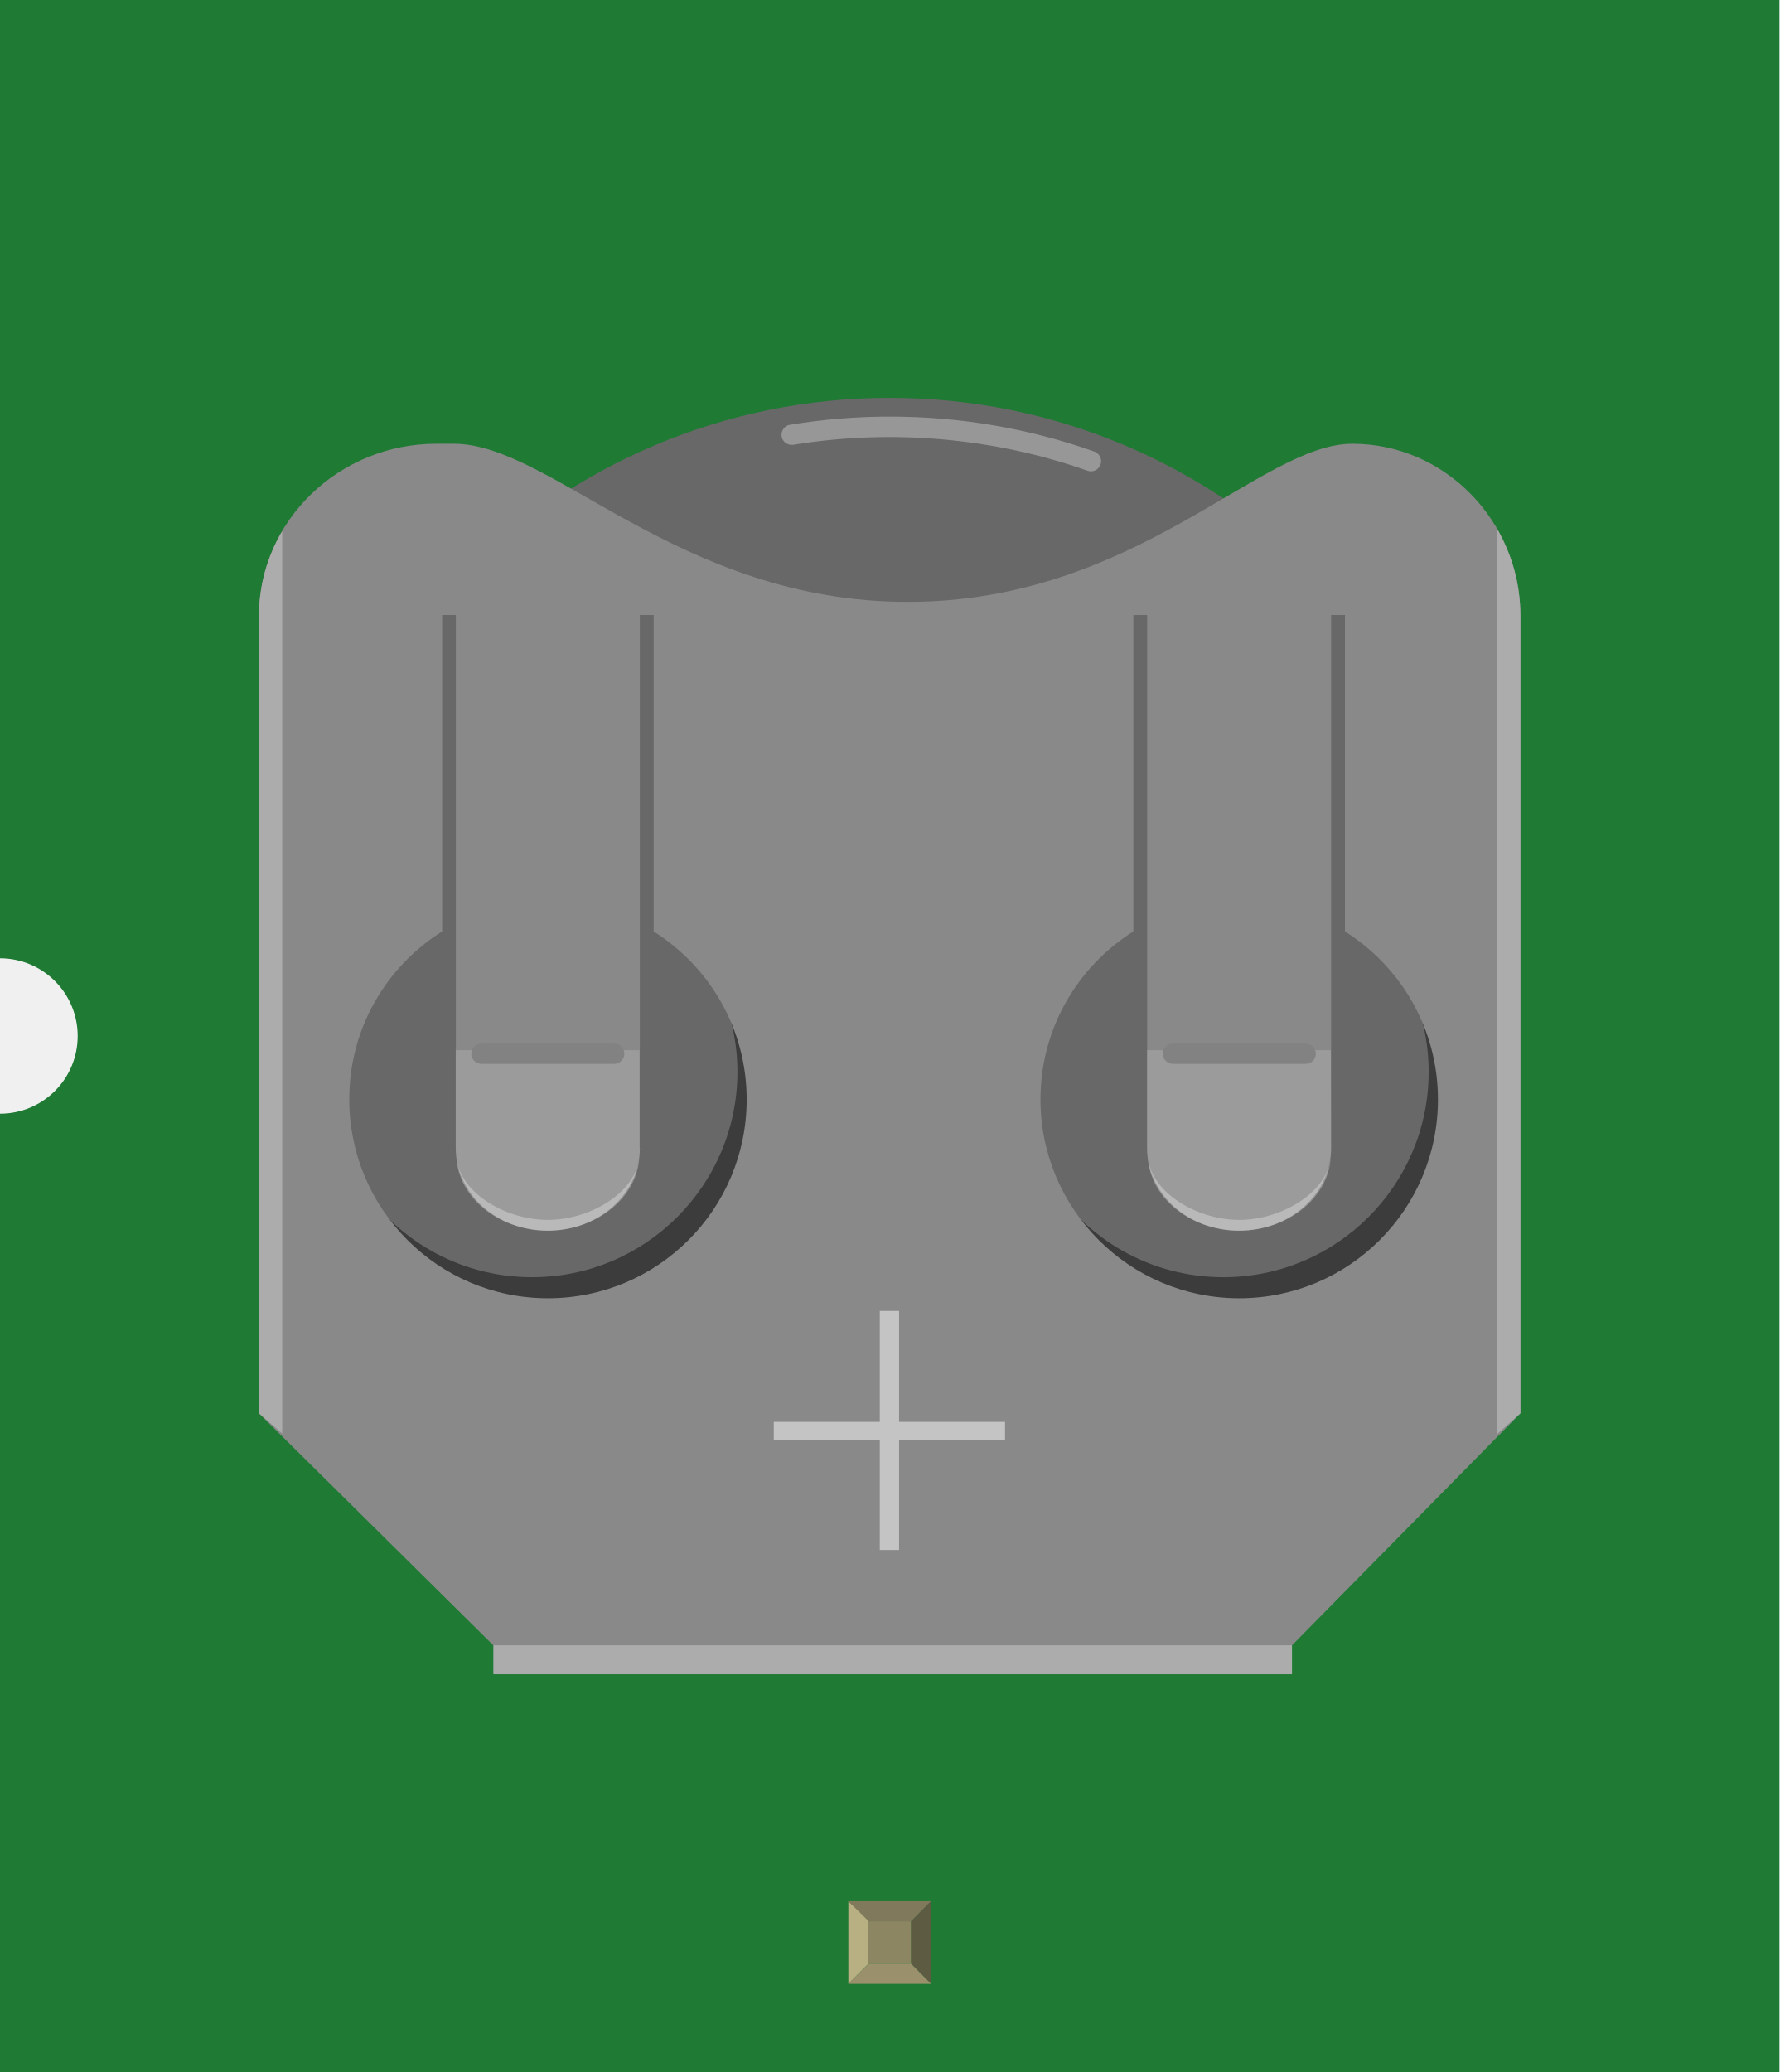
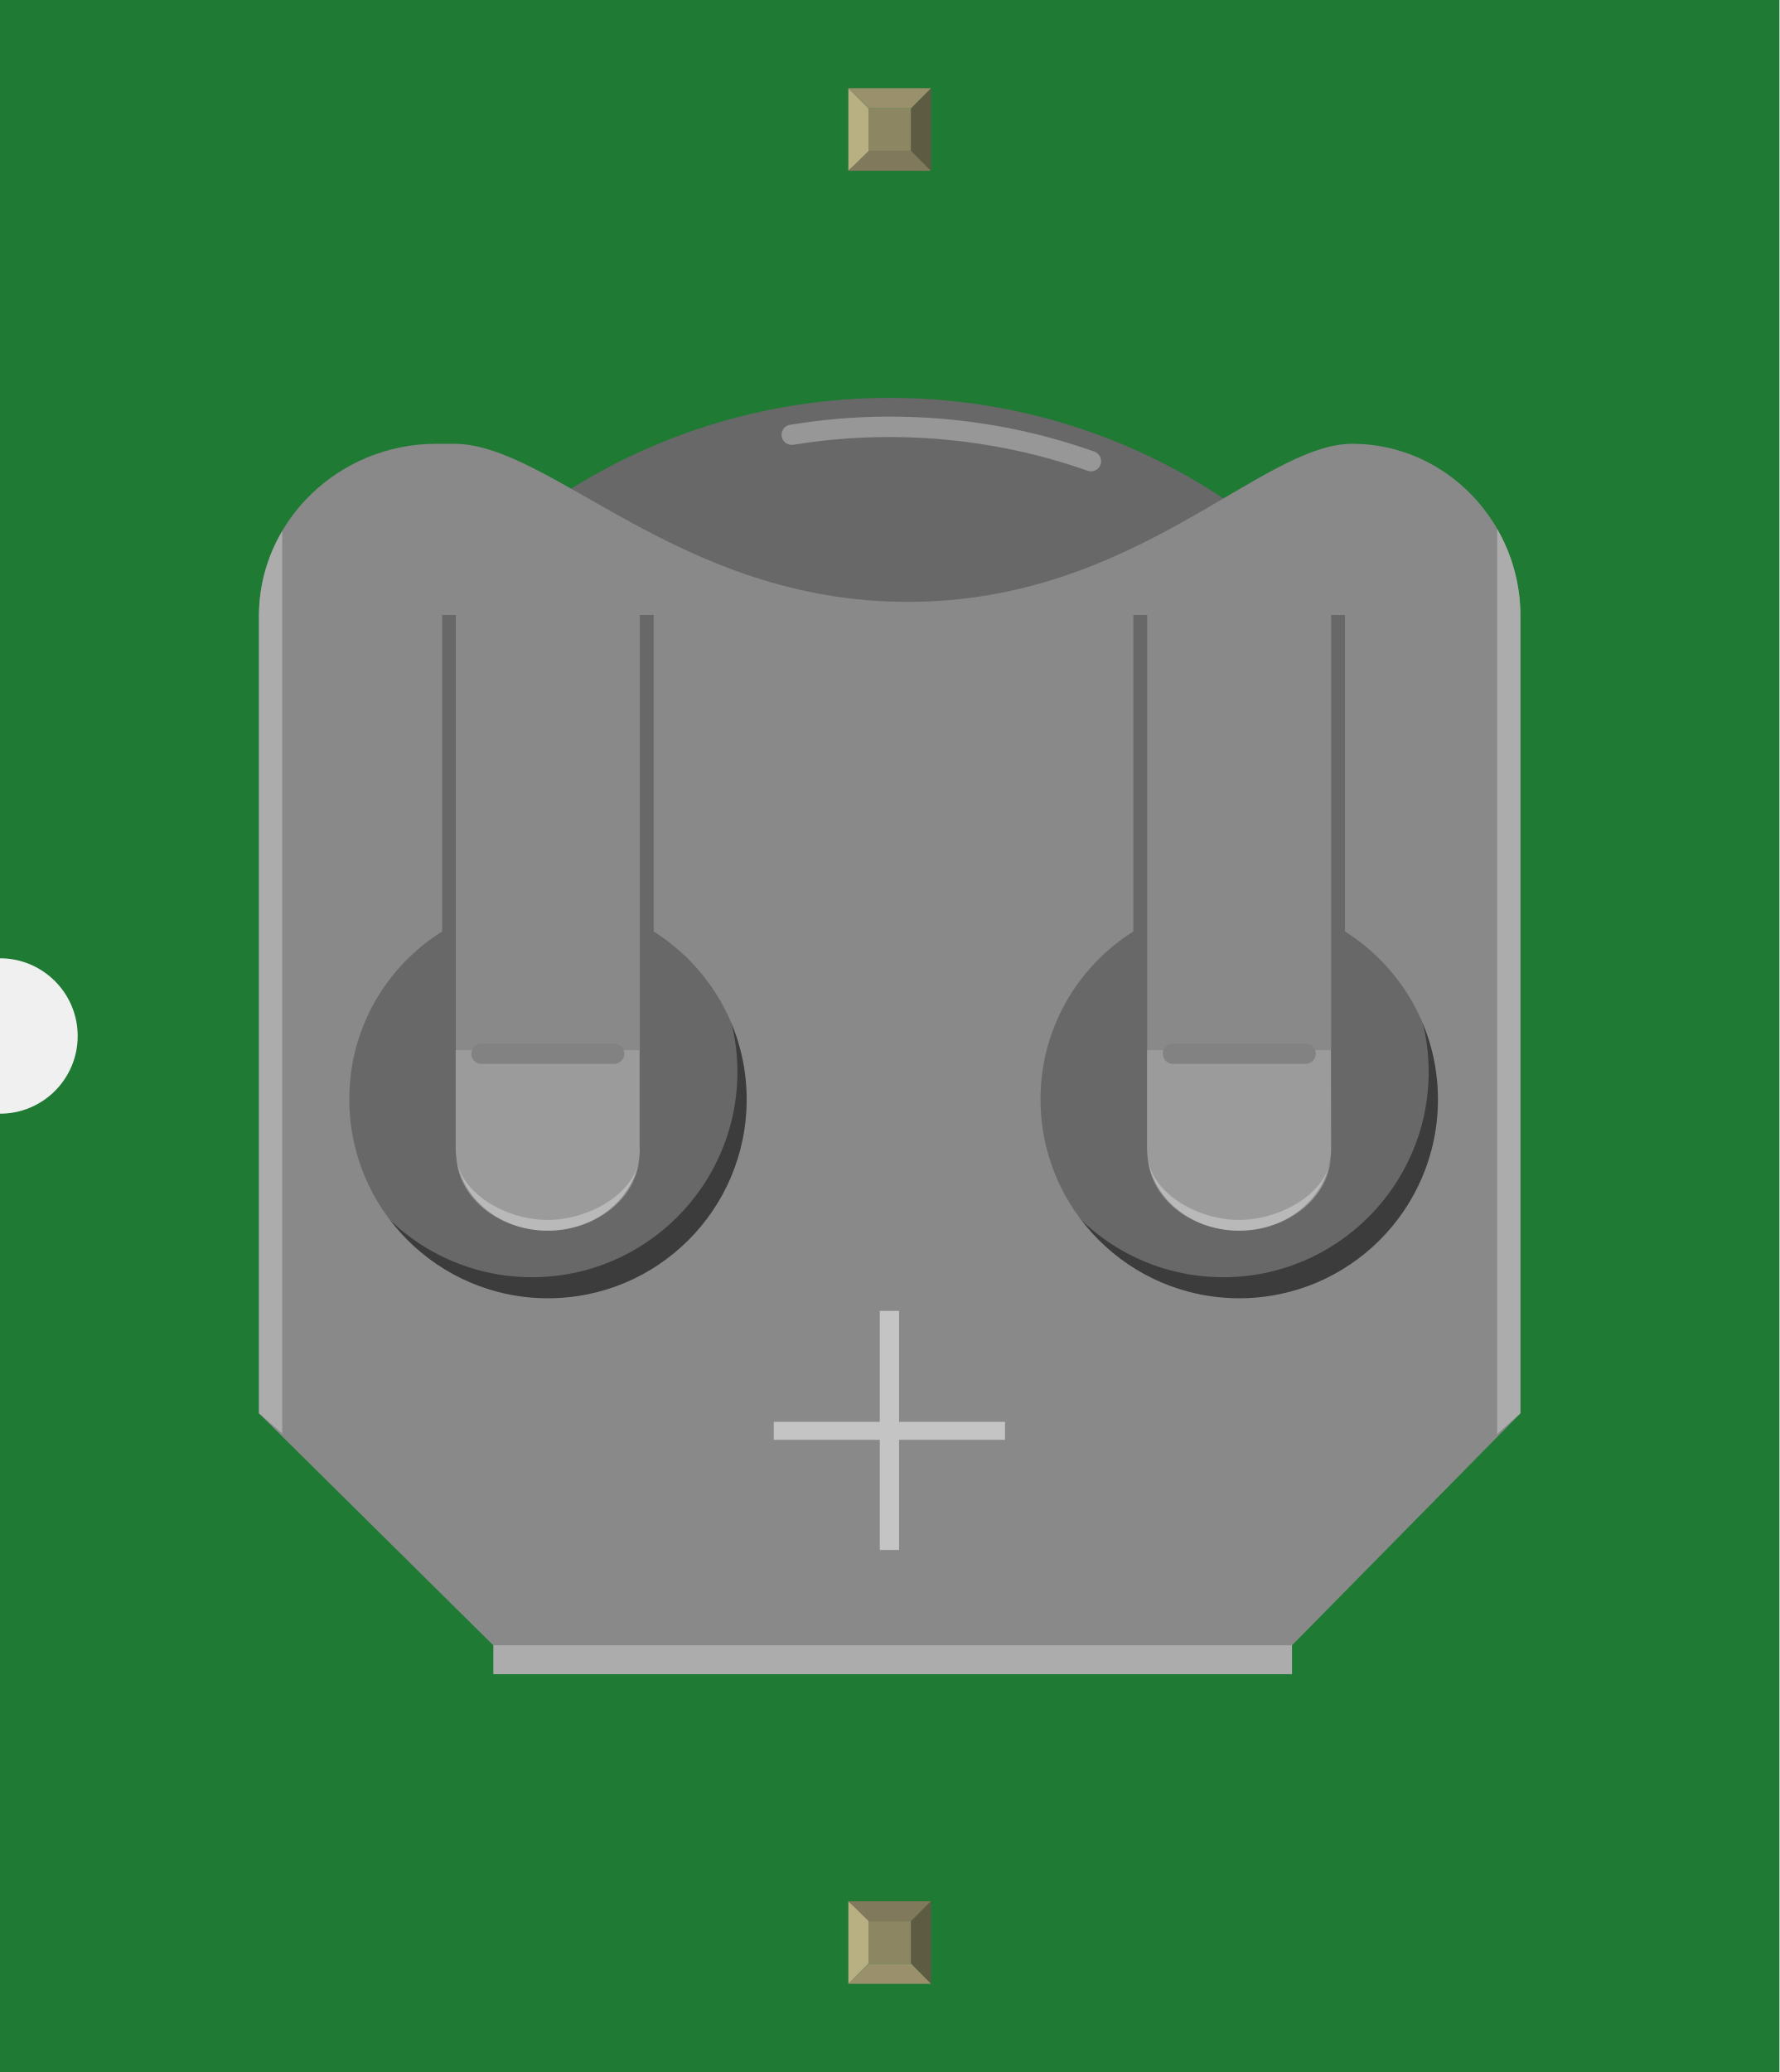
<svg xmlns="http://www.w3.org/2000/svg" version="1.1" id="Layer_1" x="0px" y="0px" width="49.473px" height="57.6px" viewBox="0 0 49.473 57.6" enable-background="new 0 0 49.473 57.6" xml:space="preserve">
  <g id="breadboard">
    <g id="icon">
-       <path fill="#1F7A34" d="M0,0v26.64c1.192,0,2.16,0.967,2.16,2.16S1.193,30.96,0,30.96V57.6h49.473V0H0z" />
+       <path fill="#1F7A34" d="M0,0v26.64c1.191,0,2.16,0.967,2.16,2.16S1.193,30.96,0,30.96V57.6h49.473V0H0z" />
      <g transform="translate(100,153.618)">
        <g id="battcon_12mm_pth" transform="matrix(1, 0, 0, 1, 507.988, 1414.62)">
          <g transform="matrix(-1, 0, 0, -1, 859.458, 856.722)">
            <g>
              <g>
                <g>
                  <circle fill="#686868" cx="1442.71" cy="2397.112" r="16.788" />
                </g>
                <g opacity="0.5">
-                   <path fill="#C6C6C6" d="M1442.71,2413.379c-1.951,0-3.866-0.325-5.691-0.973c-0.146-0.055-0.225-0.215-0.172-0.361          c0.052-0.146,0.213-0.224,0.359-0.172c2.604,0.92,5.458,1.168,8.185,0.722c0.148-0.024,0.3,0.08,0.323,0.233          c0.024,0.152-0.08,0.301-0.23,0.323C1444.572,2413.303,1443.641,2413.379,1442.71,2413.379z" />
+                   <path fill="#C6C6C6" d="M1442.71,2413.379c-1.951,0-3.866-0.325-5.691-0.973c-0.146-0.055-0.225-0.215-0.172-0.361          c0.052-0.146,0.213-0.224,0.358-0.172c2.604,0.92,5.458,1.168,8.186,0.722c0.147-0.023,0.3,0.08,0.323,0.233          c0.023,0.151-0.08,0.301-0.23,0.322C1444.572,2413.302,1443.641,2413.379,1442.71,2413.379z" />
                </g>
                <g opacity="0.43">
                  <g>
-                     <path fill="#020202" d="M1427.724,2395.165c0-3.153,2.558-5.711,5.71-5.711c2.03,0,3.811,1.063,4.821,2.658           c-0.908-1.95-2.88-3.307-5.174-3.307c-3.154,0-5.712,2.558-5.712,5.712c0,1.122,0.33,2.169,0.89,3.052           C1427.919,2396.839,1427.724,2396.024,1427.724,2395.165z" />
+                     <path fill="#020202" d="M1427.724,2395.165c0-3.153,2.558-5.711,5.71-5.711c2.03,0,3.811,1.063,4.821,2.658           c-0.908-1.95-2.88-3.307-5.174-3.307c-3.154,0-5.713,2.558-5.713,5.712c0,1.122,0.33,2.169,0.891,3.052           C1427.919,2396.839,1427.724,2396.024,1427.724,2395.165z" />
                  </g>
                </g>
                <g opacity="0.43">
                  <g>
-                     <path fill="#020202" d="M1446.943,2395.165c0-3.153,2.558-5.711,5.711-5.711c2.029,0,3.812,1.063,4.821,2.658           c-0.909-1.95-2.882-3.307-5.177-3.307c-3.151,0-5.709,2.558-5.709,5.712c0,1.122,0.328,2.169,0.89,3.052           C1447.141,2396.839,1446.943,2396.024,1446.943,2395.165z" />
+                     <path fill="#020202" d="M1446.943,2395.165c0-3.153,2.559-5.711,5.711-5.711c2.029,0,3.813,1.063,4.821,2.658           c-0.909-1.95-2.882-3.307-5.177-3.307c-3.151,0-5.709,2.558-5.709,5.712c0,1.122,0.328,2.169,0.89,3.052           C1447.141,2396.839,1446.943,2396.024,1446.943,2395.165z" />
                  </g>
                </g>
                <g>
                  <g>
                    <g>
-                       <path fill="#9B9B9B" d="M1430.436,2393.05c0-1.272,1.146-2.305,2.559-2.305c1.413,0,2.559,1.029,2.559,2.305v2.72h-5.114            L1430.436,2393.05L1430.436,2393.05z" />
-                       <path fill="#9B9B9B" d="M1449.656,2393.05c0-1.272,1.146-2.305,2.56-2.305c1.412,0,2.559,1.029,2.559,2.305v2.72h-5.113            v-2.72H1449.656z" />
+                       <path fill="#9B9B9B" d="M1430.436,2393.05c0-1.271,1.146-2.305,2.559-2.305c1.413,0,2.56,1.029,2.56,2.305v2.721h-5.114            L1430.436,2393.05L1430.436,2393.05z" />
+                       <path fill="#9B9B9B" d="M1449.656,2393.05c0-1.271,1.146-2.305,2.561-2.305c1.412,0,2.559,1.029,2.559,2.305v2.721h-5.113            v-2.721H1449.656z" />
                    </g>
                    <rect x="1449.657" y="2395.766" fill="#898989" width="5.115" height="12.269" />
                    <rect x="1430.436" y="2395.766" fill="#898989" width="5.114" height="12.269" />
                    <g>
-                       <path fill="#898989" d="M1453.729,2379.221v-0.803h-22.204v0.803l-6.351,6.448v22.173c0,2.632,2.104,4.782,4.671,4.782            c2.568,0,6.014-4.395,12.361-4.395c6.35,0,9.907,4.395,12.62,4.395h0.489c2.712,0,4.931-2.15,4.931-4.782v-22.173            L1453.729,2379.221z M1435.935,2399.066v8.799h-5.884v-8.799c-1.551-0.978-2.585-2.701-2.585-4.671            c0-3.054,2.476-5.526,5.525-5.526c3.051,0,5.526,2.477,5.526,5.526            C1438.519,2396.365,1437.485,2398.091,1435.935,2399.066z M1455.153,2399.066v8.799h-5.881v-8.799            c-1.551-0.978-2.586-2.701-2.586-4.671c0-3.054,2.474-5.526,5.526-5.526c3.052,0,5.523,2.477,5.523,5.526            C1457.74,2396.365,1456.707,2398.091,1455.153,2399.066z" />
+                       <path fill="#898989" d="M1453.729,2379.22v-0.803h-22.204v0.803l-6.351,6.448v22.173c0,2.633,2.104,4.782,4.671,4.782            c2.568,0,6.014-4.395,12.361-4.395c6.35,0,9.906,4.395,12.619,4.395h0.489c2.712,0,4.932-2.149,4.932-4.782v-22.173            L1453.729,2379.22z M1435.935,2399.066v8.799h-5.884v-8.799c-1.551-0.979-2.585-2.701-2.585-4.671            c0-3.055,2.476-5.526,5.524-5.526c3.052,0,5.526,2.478,5.526,5.526            C1438.519,2396.365,1437.485,2398.091,1435.935,2399.066z M1455.153,2399.066v8.799h-5.881v-8.799            c-1.551-0.979-2.586-2.701-2.586-4.671c0-3.055,2.474-5.526,5.526-5.526c3.052,0,5.522,2.478,5.522,5.526            C1457.74,2396.365,1456.708,2398.091,1455.153,2399.066z" />
                    </g>
                    <rect x="1431.524" y="2378.42" opacity="0.3" fill="#FFFFFF" enable-background="new    " width="22.204" height="0.803" />
                    <g>
-                       <path fill="none" d="M1432.992,2388.868c-3.052,0-5.524,2.475-5.524,5.527c0,1.97,1.032,3.693,2.584,4.671v8.798h5.883            v-8.798c1.553-0.979,2.586-2.702,2.586-4.673C1438.519,2391.344,1436.045,2388.868,1432.992,2388.868z" />
-                       <path fill="none" d="M1452.214,2388.868c-3.056,0-5.525,2.475-5.525,5.527c0,1.97,1.033,3.693,2.586,4.671v8.798h5.883            v-8.798c1.552-0.979,2.585-2.702,2.585-4.673C1457.74,2391.344,1455.266,2388.868,1452.214,2388.868z" />
-                       <path fill="#898989" d="M1425.174,2385.671v22.173c0,0.88,0.237,1.7,0.646,2.41v-25.158L1425.174,2385.671z" />
-                       <path opacity="0.3" fill="#FFFFFF" enable-background="new    " d="M1425.174,2385.671v22.173            c0,0.88,0.237,1.7,0.646,2.41v-25.158L1425.174,2385.671z" />
+                       <path fill="none" d="M1432.992,2388.868c-3.052,0-5.523,2.475-5.523,5.527c0,1.97,1.031,3.692,2.584,4.671v8.798h5.883            v-8.798c1.553-0.979,2.586-2.702,2.586-4.674C1438.519,2391.344,1436.045,2388.868,1432.992,2388.868z" />
+                       <path fill="none" d="M1452.214,2388.868c-3.057,0-5.525,2.475-5.525,5.527c0,1.97,1.033,3.692,2.586,4.671v8.798h5.883            v-8.798c1.553-0.979,2.585-2.702,2.585-4.674C1457.74,2391.344,1455.266,2388.868,1452.214,2388.868z" />
+                       <path fill="#898989" d="M1425.174,2385.671v22.173c0,0.88,0.236,1.7,0.646,2.41v-25.158L1425.174,2385.671z" />
+                       <path opacity="0.3" fill="#FFFFFF" enable-background="new    " d="M1425.174,2385.671v22.173            c0,0.88,0.236,1.7,0.646,2.41v-25.158L1425.174,2385.671z" />
                      <path fill="#898989" d="M1460.245,2385.671l-0.646-0.561v25.086c0.409-0.696,0.646-1.499,0.646-2.354V2385.671z" />
                      <path opacity="0.3" fill="#FFFFFF" enable-background="new    " d="M1460.245,2385.671l-0.646-0.561v25.086            c0.409-0.696,0.646-1.499,0.646-2.354V2385.671z" />
                    </g>
                    <g opacity="0.5">
-                       <path fill="#FFFFFF" d="M1442.985,2381.872v3.061h2.947v0.5h-2.947v3.084h-0.536v-3.084h-2.946v-0.5h2.946v-3.061            H1442.985z" />
+                       <path fill="#FFFFFF" d="M1442.985,2381.872v3.062h2.947v0.5h-2.947v3.084h-0.536v-3.084h-2.945v-0.5h2.945v-3.062            H1442.985z" />
                    </g>
                  </g>
                </g>
                <g>
-                   <path fill="#828282" d="M1434.836,2395.949h-3.692c-0.156,0-0.283-0.126-0.283-0.282c0-0.153,0.127-0.282,0.283-0.282h3.692          c0.155,0,0.282,0.129,0.282,0.282C1435.12,2395.823,1434.993,2395.949,1434.836,2395.949z" />
+                   <path fill="#828282" d="M1434.836,2395.949h-3.692c-0.156,0-0.283-0.126-0.283-0.282c0-0.153,0.127-0.282,0.283-0.282h3.692          c0.154,0,0.281,0.129,0.281,0.282C1435.12,2395.823,1434.993,2395.949,1434.836,2395.949z" />
                </g>
                <g>
-                   <path fill="#828282" d="M1454.061,2395.949h-3.692c-0.155,0-0.282-0.126-0.282-0.282c0-0.153,0.127-0.282,0.282-0.282h3.692          c0.155,0,0.282,0.129,0.282,0.282C1454.343,2395.823,1454.216,2395.949,1454.061,2395.949z" />
+                   <path fill="#828282" d="M1454.061,2395.949h-3.692c-0.154,0-0.281-0.126-0.281-0.282c0-0.153,0.127-0.282,0.281-0.282h3.692          c0.155,0,0.282,0.129,0.282,0.282C1454.343,2395.823,1454.216,2395.949,1454.061,2395.949z" />
                </g>
              </g>
-               <path opacity="0.3" fill="#FFFFFF" enable-background="new    " d="M1430.442,2392.891c0-1.178,1.156-2.139,2.551-2.139        c1.396,0,2.542,0.957,2.542,2.139c0-1.017-1.312-1.843-2.542-1.843C1431.762,2391.05,1430.442,2391.876,1430.442,2392.891z" />
-               <path opacity="0.3" fill="#FFFFFF" enable-background="new    " d="M1449.667,2392.891c0-1.178,1.156-2.139,2.552-2.139        s2.542,0.957,2.542,2.139c0-1.017-1.311-1.843-2.542-1.843S1449.667,2391.876,1449.667,2392.891z" />
+               <path opacity="0.3" fill="#FFFFFF" enable-background="new    " d="M1430.442,2392.891c0-1.179,1.156-2.14,2.551-2.14        c1.396,0,2.542,0.957,2.542,2.14c0-1.018-1.312-1.844-2.542-1.844C1431.762,2391.05,1430.442,2391.876,1430.442,2392.891z" />
+               <path opacity="0.3" fill="#FFFFFF" enable-background="new    " d="M1449.667,2392.891c0-1.179,1.155-2.14,2.552-2.14        c1.396,0,2.542,0.957,2.542,2.14c0-1.018-1.312-1.844-2.542-1.844C1450.988,2391.048,1449.667,2391.876,1449.667,2392.891z" />
            </g>
          </g>
        </g>
      </g>
    </g>
    <g transform="translate(327.591,734.05)">
-       <rect x="-303.444" y="-680.642" fill="#8C8663" width="1.186" height="1.182" />
+       <rect id="connector2pin" x="-303.444" y="-680.642" fill="none" width="1.187" height="1.182" />
+       <rect x="-303.444" y="-680.642" fill="#8C8663" width="1.187" height="1.182" />
      <polygon fill="#B8AF82" points="-304.004,-678.901 -303.444,-679.461 -303.444,-680.696 -304.004,-681.198   " />
-       <polygon fill="#80795B" points="-302.261,-680.64 -303.436,-680.64 -304.004,-681.198 -301.706,-681.198   " />
+       <polygon fill="#80795B" points="-302.261,-680.64 -303.437,-680.64 -304.004,-681.198 -301.706,-681.198   " />
      <polygon fill="#5E5B43" points="-302.261,-679.461 -302.261,-680.64 -301.706,-681.198 -301.706,-678.901   " />
      <polygon fill="#9A916C" points="-304.004,-678.901 -303.438,-679.461 -302.261,-679.461 -301.706,-678.901   " />
    </g>
+     <g transform="translate(327.591,734.05)">
+       <rect x="-303.444" y="-731.04" fill="#8C8663" width="1.187" height="1.182" />
+       <rect id="connector0pin" x="-303.444" y="-731.04" fill="none" width="1.187" height="1.182" />
+       <polygon fill="#B8AF82" points="-304.004,-729.302 -303.444,-729.804 -303.444,-731.039 -304.004,-731.599   " />
+       <polygon fill="#80795B" points="-301.706,-729.302 -304.004,-729.302 -303.437,-729.86 -302.261,-729.86   " />
+       <polygon fill="#5E5B43" points="-301.706,-731.599 -301.706,-729.302 -302.261,-729.86 -302.261,-731.039   " />
+       <polygon fill="#9A916C" points="-301.706,-731.599 -302.261,-731.039 -303.438,-731.039 -304.004,-731.599   " />
+     </g>
  </g>
</svg>
